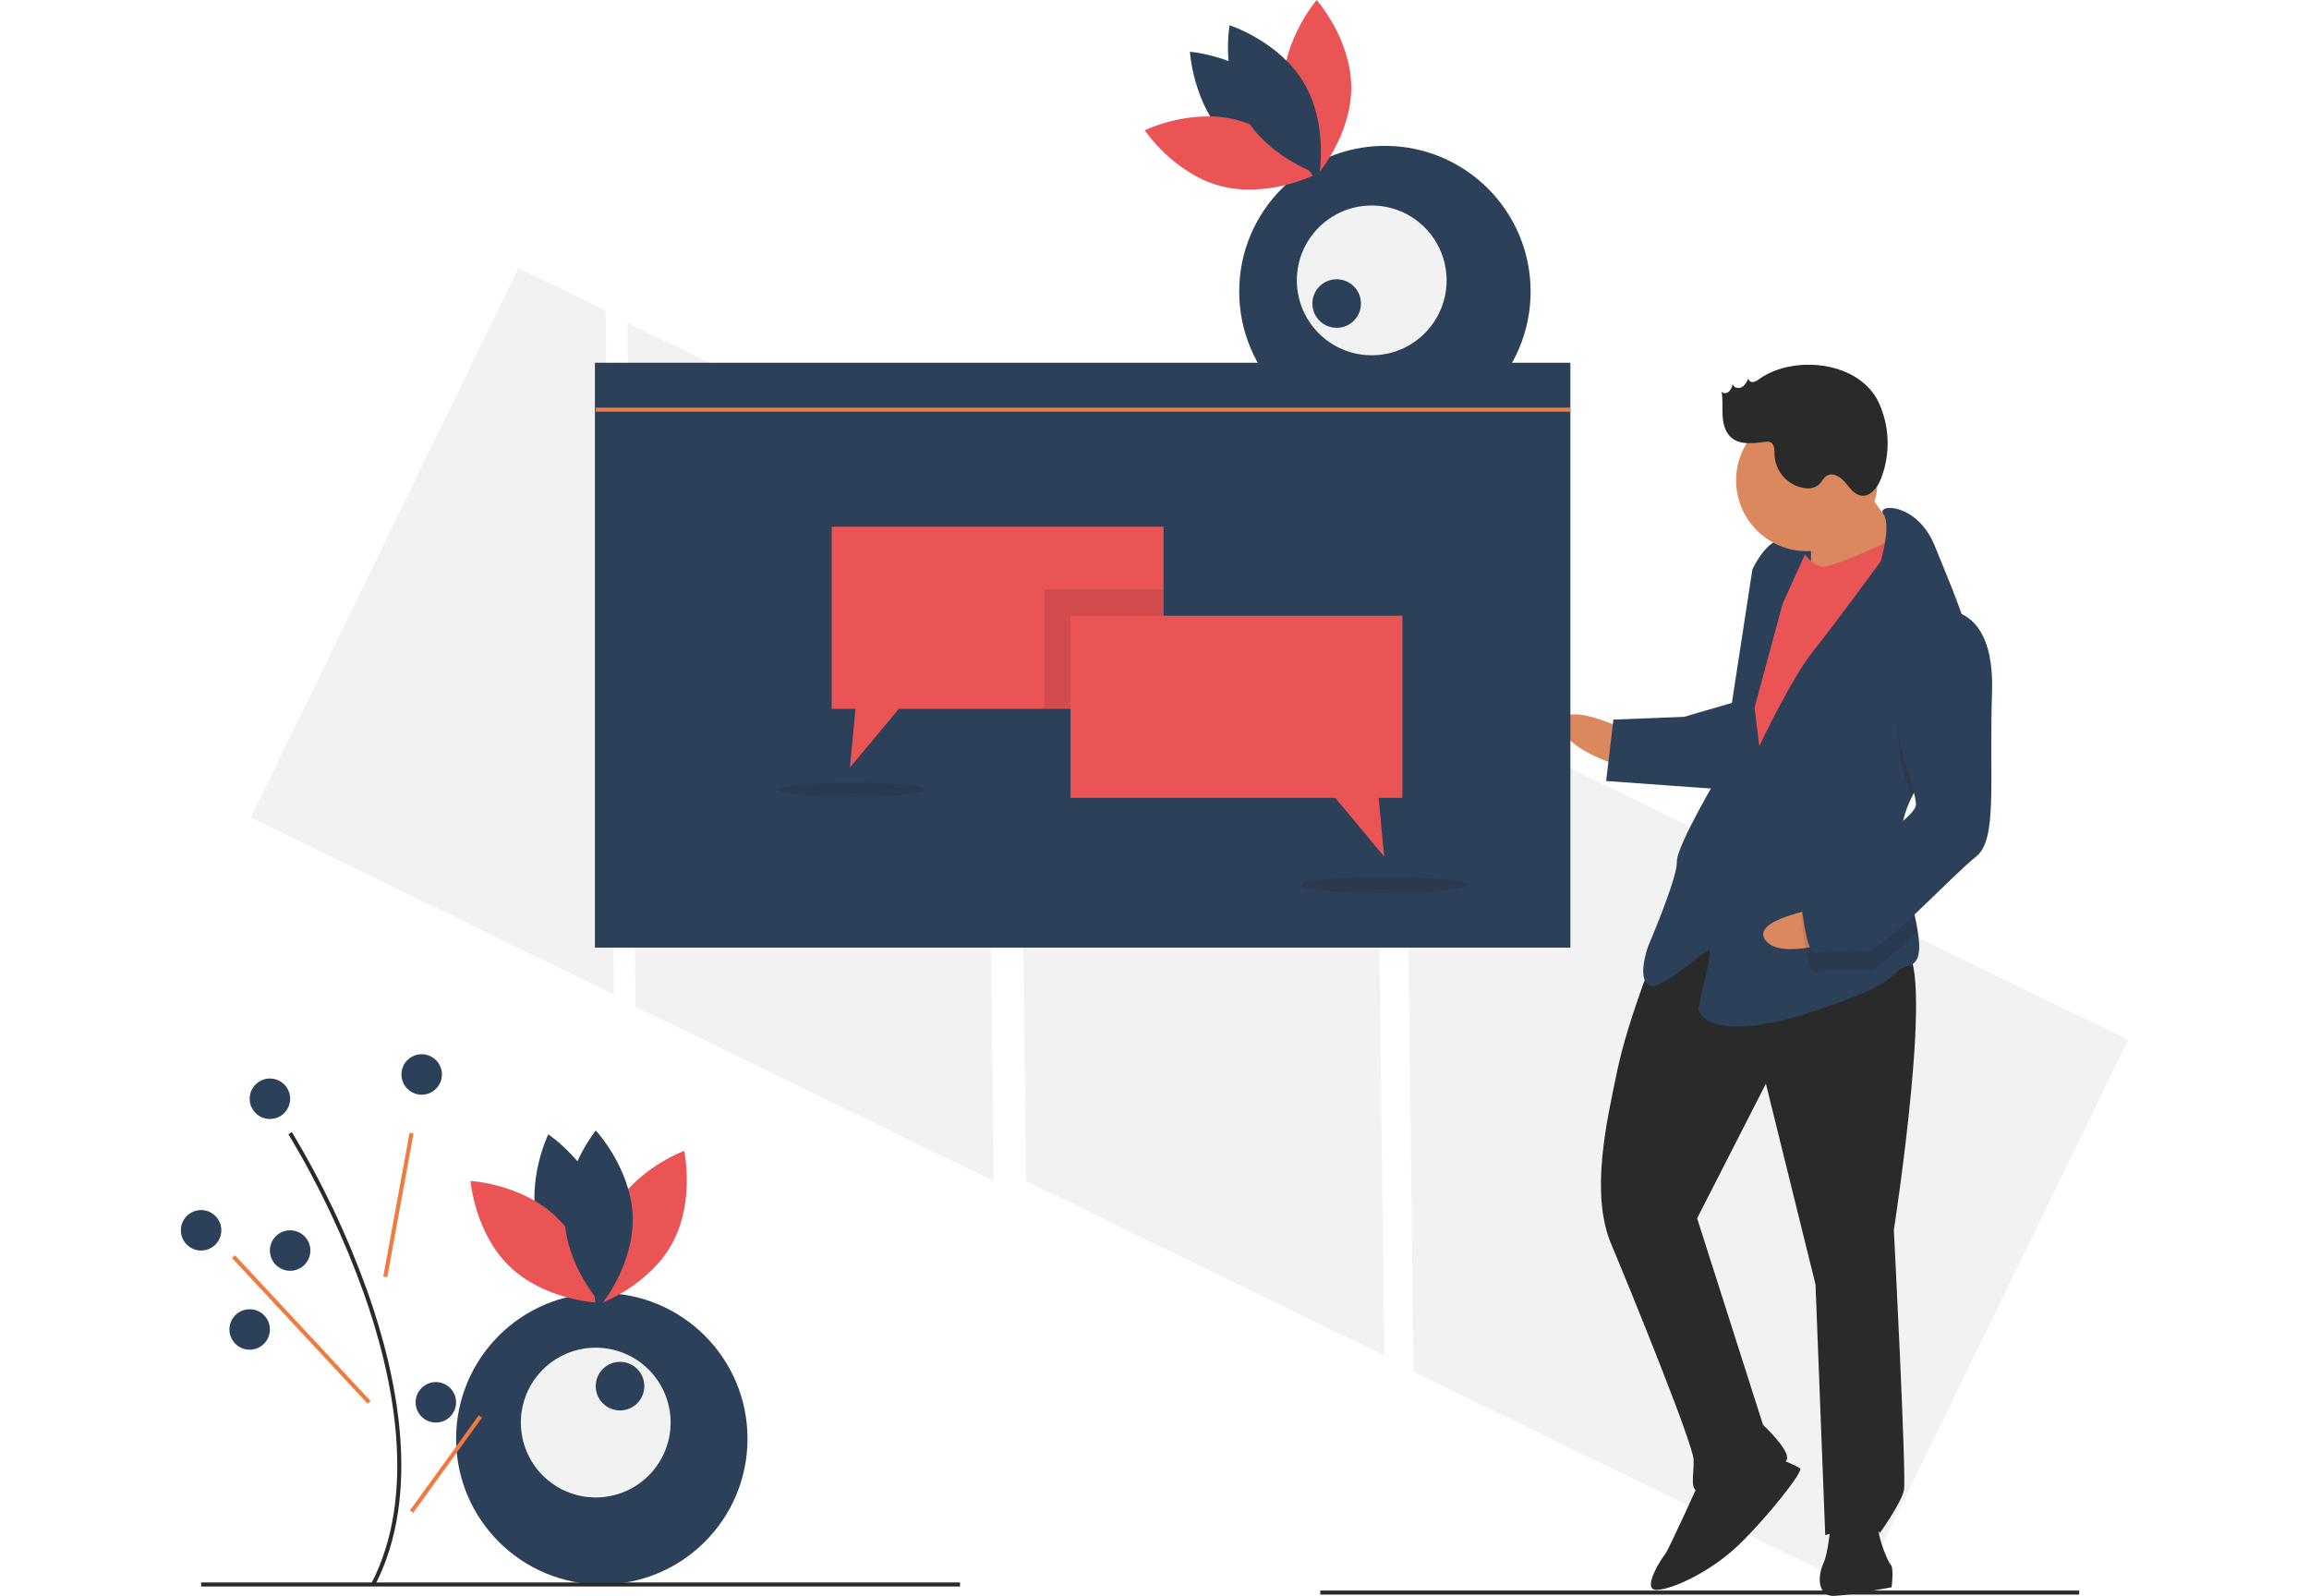
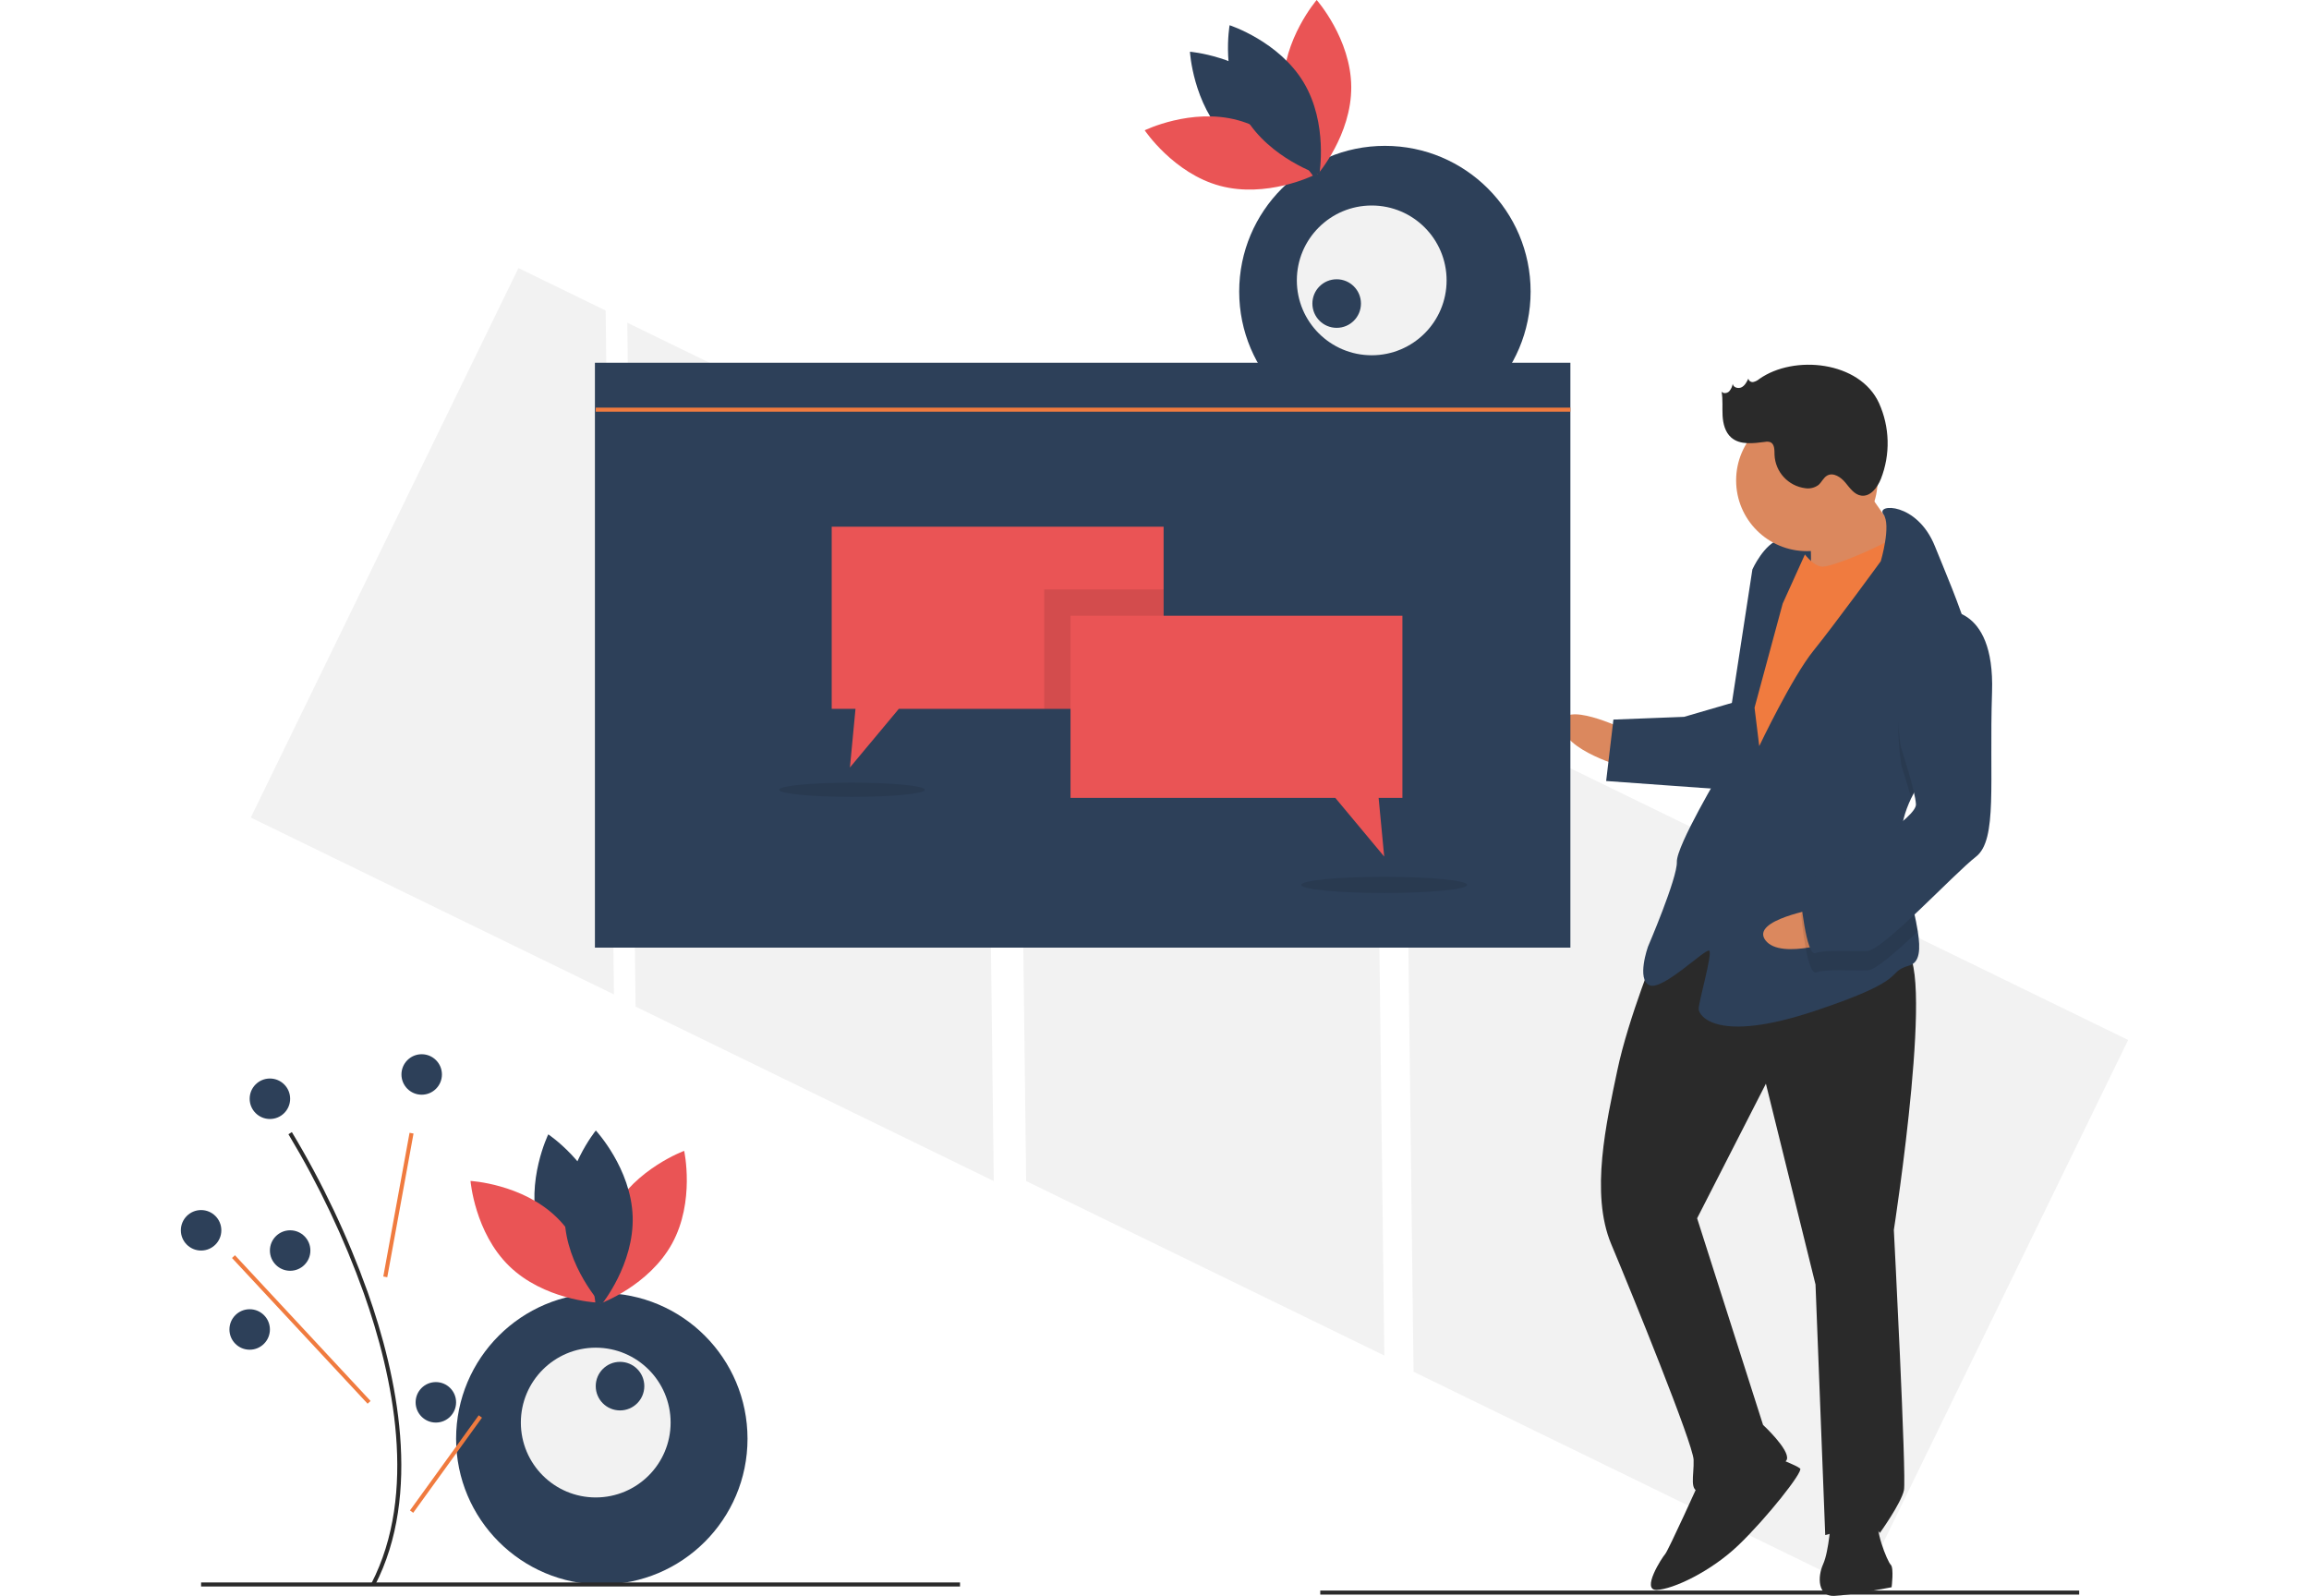
<svg xmlns="http://www.w3.org/2000/svg" id="b353ec75-bcce-4419-97dd-3622db29ecf5" data-name="Layer 1" width="562.193" height="388.568" viewBox="0 0 962.193 788.568">
  <polygon points="220.588 159.448 224.684 497.367 401.675 583.58 397.579 245.662 220.588 159.448" fill="#f2f2f2" />
  <polygon points="166.805 132.454 34.553 403.956 214 491.367 209.904 153.448 166.805 132.454" fill="#f2f2f2" />
  <polygon points="962.193 513.867 605 339.875 609.096 677.794 829.942 785.37 962.193 513.867" fill="#f2f2f2" />
  <polygon points="413.579 245.662 417.675 583.58 594.665 669.794 590.569 331.875 413.579 245.662" fill="#f2f2f2" />
  <rect x="910.29" y="316.192" width="22.242" height="28.597" transform="translate(-131.0177 -19.76422) rotate(-2.22071)" fill="#2d4059" />
  <path d="M831.71,415.85s-30.779-14.706-30.286-2.005S832.449,434.901,832.449,434.901Z" transform="translate(-118.9035 -55.71621)" fill="#db885e" />
  <path d="M848.597,523.311s-14.521,35.542-19.886,61.189-13.536,60.942-3.026,85.974,40.392,98.599,40.7,106.537-2.559,15.999,3.791,15.752,40.907-11.126,42.31-15.95-11.79-17.032-11.79-17.032L868.117,657.698,902.107,591.193l24.516,99.215,4.802,123.828s23.567-7.274,26.988-1.047c0,0,10.559-14.719,11.9-21.131s-4.987-128.591-4.987-128.591,21.632-139.163,4.169-138.486S883.633,483.794,848.597,523.311Z" transform="translate(-118.9035 -55.71621)" fill="#2a2a2a" />
  <path d="M869.929,786.412s-16.109,35.603-17.635,37.252-12.023,17.955-4.085,17.648,26.68-8.984,40.476-22.239,31.984-36.219,30.335-37.745-12.947-5.858-12.947-5.858Z" transform="translate(-118.9035 -55.71621)" fill="#2a2a2a" />
  <path d="M934.292,806.175s-.972,15.937-3.901,22.41-2.559,15.999,5.378,15.691,28.453-4.283,28.453-4.283,1.218-9.587-.431-11.113-8.676-18.743-5.686-23.628S934.292,806.175,934.292,806.175Z" transform="translate(-118.9035 -55.71621)" fill="#2a2a2a" />
  <path d="M946.036,288.992s16.922,26.373,23.518,32.477-11.962,19.543-11.962,19.543l-33.215,4.468s.418-30.225-1.293-33.338S946.036,288.992,946.036,288.992Z" transform="translate(-118.9035 -55.71621)" fill="#db885e" />
-   <path d="M917.165,323.501s6.843,12.454,13.193,12.208,39.196-14.239,40.599-19.064,10.88,34.557,10.88,34.557L901.465,492.642,881.86,479.093l9.499-83.045,7.802-44.821Z" transform="translate(-118.9035 -55.71621)" fill="#ea5455" />
+   <path d="M917.165,323.501s6.843,12.454,13.193,12.208,39.196-14.239,40.599-19.064,10.88,34.557,10.88,34.557L901.465,492.642,881.86,479.093l9.499-83.045,7.802-44.821Z" transform="translate(-118.9035 -55.71621)" fill="#f07b3f" />
  <path d="M973.921,450.084c-3.206,6.707-5.208,13.7-4.931,20.86.012.318.025.635.053.952.761,14.693,6.173,31.686,8.115,44.044,1.409,8.865,1.008,15.336-4.18,16.856-12.577,3.668,1.834,6.289-46.826,22.485s-57.152,2.216-57.275-.959,6.891-27.296,5.242-28.822-23.074,19.974-29.548,17.045-.739-19.051-.739-19.051,14.583-33.954,14.275-41.892,22.089-45.375,22.089-45.375L895.432,337.063s5.858-12.947,13.734-14.842,14.411,2.621,14.411,2.621L910.397,353.972l-13.905,51.417,2.326,18.989s16.17-34.016,26.791-47.147,33.264-44.218,33.264-44.218,5.286-17.837,1.296-23.168c-3.991-5.346,16.647-6.147,25.446,15.771,4.664,11.616,12.236,28.939,16.979,45.068,4.227,14.289,6.223,27.646,2.036,35.281C998.229,417.629,982.129,432.96,973.921,450.084Z" transform="translate(-118.9035 -55.71621)" fill="#2d4059" />
  <path d="M1004.629,405.965c-6.4,11.664-22.5,26.995-30.708,44.119-2.144-7.723-4.759-15.715-4.759-15.715s-10.031-53.669,19.64-67.539a19.858,19.858,0,0,1,13.791,3.853C1006.82,384.973,1008.817,398.33,1004.629,405.965Z" transform="translate(-118.9035 -55.71621)" opacity="0.1" />
  <path d="M886.843,402.583l-25.154,7.335-34.926,1.354-3.593,30.348,57.398,4.134S894.904,405.45,886.843,402.583Z" transform="translate(-118.9035 -55.71621)" fill="#2d4059" />
  <path d="M927.861,504.623s-33.652,5.583-25.971,15.71,37.492-.52,37.492-.52Z" transform="translate(-118.9035 -55.71621)" fill="#db885e" />
  <path d="M969.044,471.896c.761,14.693,6.173,31.686,8.115,44.044-10.72,10.146-20.914,19.095-24.756,19.244-7.938.308-20.7-.787-25.401.985s-7.458-28.33-7.458-28.33,2.806-9.648,15.321-14.904C943.313,489.382,959.506,479.739,969.044,471.896Z" transform="translate(-118.9035 -55.71621)" opacity="0.1" />
  <path d="M988.433,357.305s26.865-4.222,25.414,40.353,2.832,73.027-7.973,81.396-45.903,46.298-53.84,46.606-20.7-.787-25.401.985-7.458-28.33-7.458-28.33,2.806-9.648,15.321-14.904,42.002-23.888,41.756-30.238-7.458-28.33-7.458-28.33S958.762,371.175,988.433,357.305Z" transform="translate(-118.9035 -55.71621)" fill="#2d4059" />
  <circle cx="803.442" cy="237.375" r="34.952" fill="#db885e" />
  <path d="M898.811,242.994a6.749,6.749,0,0,1-2.939,1.475,2.097,2.097,0,0,1-2.43-1.683c-.8,1.658-1.702,3.426-3.335,4.277s-4.157.137-4.393-1.689a7.706,7.706,0,0,1-1.774,3.744c-1.013.966-2.85,1.21-3.734.125.715,3.907.274,7.926.498,11.892s1.282,8.17,4.278,10.778c4.37,3.803,10.941,2.865,16.689,2.144a5.066,5.066,0,0,1,2.615.143c2.152.917,2.055,3.913,2.084,6.252a17.373,17.373,0,0,0,15.212,16.497,8.709,8.709,0,0,0,6.472-1.58c1.632-1.383,2.466-3.638,4.336-4.677,3.042-1.69,6.732.775,8.956,3.452s4.416,5.969,7.862,6.459c4.557.648,8.028-3.996,9.73-8.272A48.223,48.223,0,0,0,957.982,254.862C948.467,234.121,915.964,230.84,898.811,242.994Z" transform="translate(-118.9035 -55.71621)" fill="#2a2a2a" />
  <circle cx="594.945" cy="144.069" r="72" fill="#2d4059" />
  <path d="M635.517,123.822c16.589,17.016,42.072,19.077,42.072,19.077s-1.413-25.527-18.002-42.543-42.072-19.077-42.072-19.077S618.928,106.806,635.517,123.822Z" transform="translate(-118.9035 -55.71621)" fill="#2d4059" />
  <path d="M641.082,115.076c22.944,6.189,37.167,27.434,37.167,27.434s-22.977,11.211-45.921,5.023-37.167-27.434-37.167-27.434S618.138,108.887,641.082,115.076Z" transform="translate(-118.9035 -55.71621)" fill="#ea5455" />
  <path d="M663.605,98.852c.152,23.764,17.083,42.92,17.083,42.92s16.685-19.372,16.532-43.136-17.083-42.92-17.083-42.92S663.453,75.088,663.605,98.852Z" transform="translate(-118.9035 -55.71621)" fill="#ea5455" />
  <path d="M673.679,96.41c12.239,20.37,7.754,45.54,7.754,45.54s-24.329-7.856-36.569-28.226-7.754-45.54-7.754-45.54S661.44,76.04,673.679,96.41Z" transform="translate(-118.9035 -55.71621)" fill="#2d4059" />
  <circle cx="588.43" cy="138.542" r="37" fill="#f2f2f2" />
  <circle cx="571.114" cy="149.99" r="12" fill="#2d4059" />
  <circle cx="208" cy="710.912" r="72" fill="#2d4059" />
  <path d="M295.467,662.139c6.206,22.94,27.461,37.147,27.461,37.147s11.194-22.985,4.989-45.925S300.456,616.214,300.456,616.214,289.262,639.199,295.467,662.139Z" transform="translate(-118.9035 -55.71621)" fill="#2d4059" />
  <path d="M304.586,657.209c17.028,16.576,19.108,42.058,19.108,42.058s-25.528-1.394-42.557-17.97-19.108-42.058-19.108-42.058S287.558,640.633,304.586,657.209Z" transform="translate(-118.9035 -55.71621)" fill="#ea5455" />
  <path d="M332.158,654.003c-11.437,20.831-5.975,45.807-5.975,45.807s24.005-8.798,35.442-29.629,5.975-45.807,5.975-45.807S343.595,633.172,332.158,654.003Z" transform="translate(-118.9035 -55.71621)" fill="#ea5455" />
  <path d="M342.147,656.775c.773,23.752-15.399,43.553-15.399,43.553S309.321,681.621,308.548,657.869s15.399-43.553,15.399-43.553S341.373,633.023,342.147,656.775Z" transform="translate(-118.9035 -55.71621)" fill="#2d4059" />
  <circle cx="205" cy="702.912" r="37" fill="#f2f2f2" />
  <circle cx="217" cy="684.912" r="12" fill="#2d4059" />
  <rect x="10" y="781.912" width="375" height="2" fill="#2a2a2a" />
  <rect x="563" y="785.912" width="375" height="2" fill="#2a2a2a" />
  <path d="M214.792,839.087l-1.777-.918c23.082-44.624,10.739-102.575-3.679-143.332a439.292,439.292,0,0,0-37.278-78.675l1.69-1.068a441.537,441.537,0,0,1,37.472,79.075C225.772,735.299,238.201,793.828,214.792,839.087Z" transform="translate(-118.9035 -55.71621)" fill="#2a2a2a" />
  <rect x="190.313" y="650.128" width="72.18" height="1.999" transform="matrix(0.17975, -0.98371, 0.98371, 0.17975, -573.7183, 701.091)" fill="#f07b3f" />
  <rect x="177.403" y="663.452" width="2.001" height="98.351" transform="translate(-556.5663 256.7508) rotate(-42.93968)" fill="#f07b3f" />
  <rect x="220.899" y="778.128" width="58.009" height="2" transform="translate(-646.8275 469.4892) rotate(-54.13715)" fill="#f07b3f" />
  <circle cx="119" cy="530.912" r="10" fill="#2d4059" />
  <circle cx="10" cy="607.912" r="10" fill="#2d4059" />
  <circle cx="54" cy="617.912" r="10" fill="#2d4059" />
  <circle cx="34" cy="656.912" r="10" fill="#2d4059" />
  <circle cx="159" cy="681.912" r="10" fill="#2d4059" />
  <circle cx="126" cy="692.912" r="10" fill="#2d4059" />
  <circle cx="149" cy="724.912" r="10" fill="#2d4059" />
  <circle cx="44" cy="542.912" r="10" fill="#2d4059" />
  <rect x="204.597" y="179.24" width="482" height="289" fill="#2d4059" />
  <circle cx="223.597" cy="190.24" r="5" fill="#2d4059" />
  <circle cx="241.597" cy="190.24" r="5" fill="#2d4059" />
  <circle cx="259.597" cy="190.24" r="5" fill="#2d4059" />
  <rect x="205" y="201.422" width="481.597" height="2" fill="#f07b3f" />
  <polygon points="485.597 260.24 485.597 350.24 354.767 350.24 330.597 379.24 333.357 350.24 321.597 350.24 321.597 260.24 485.597 260.24" fill="#ea5455" />
  <rect x="426.597" y="291.24" width="59" height="59" opacity="0.1" />
  <polygon points="439.597 304.24 603.597 304.24 603.597 394.24 591.835 394.24 594.597 423.24 570.43 394.24 439.597 394.24 439.597 304.24" fill="#ea5455" />
  <ellipse cx="331.597" cy="390.24" rx="36" ry="3.512" opacity="0.1" />
  <ellipse cx="594.597" cy="437.24" rx="41" ry="4" opacity="0.1" />
</svg>
